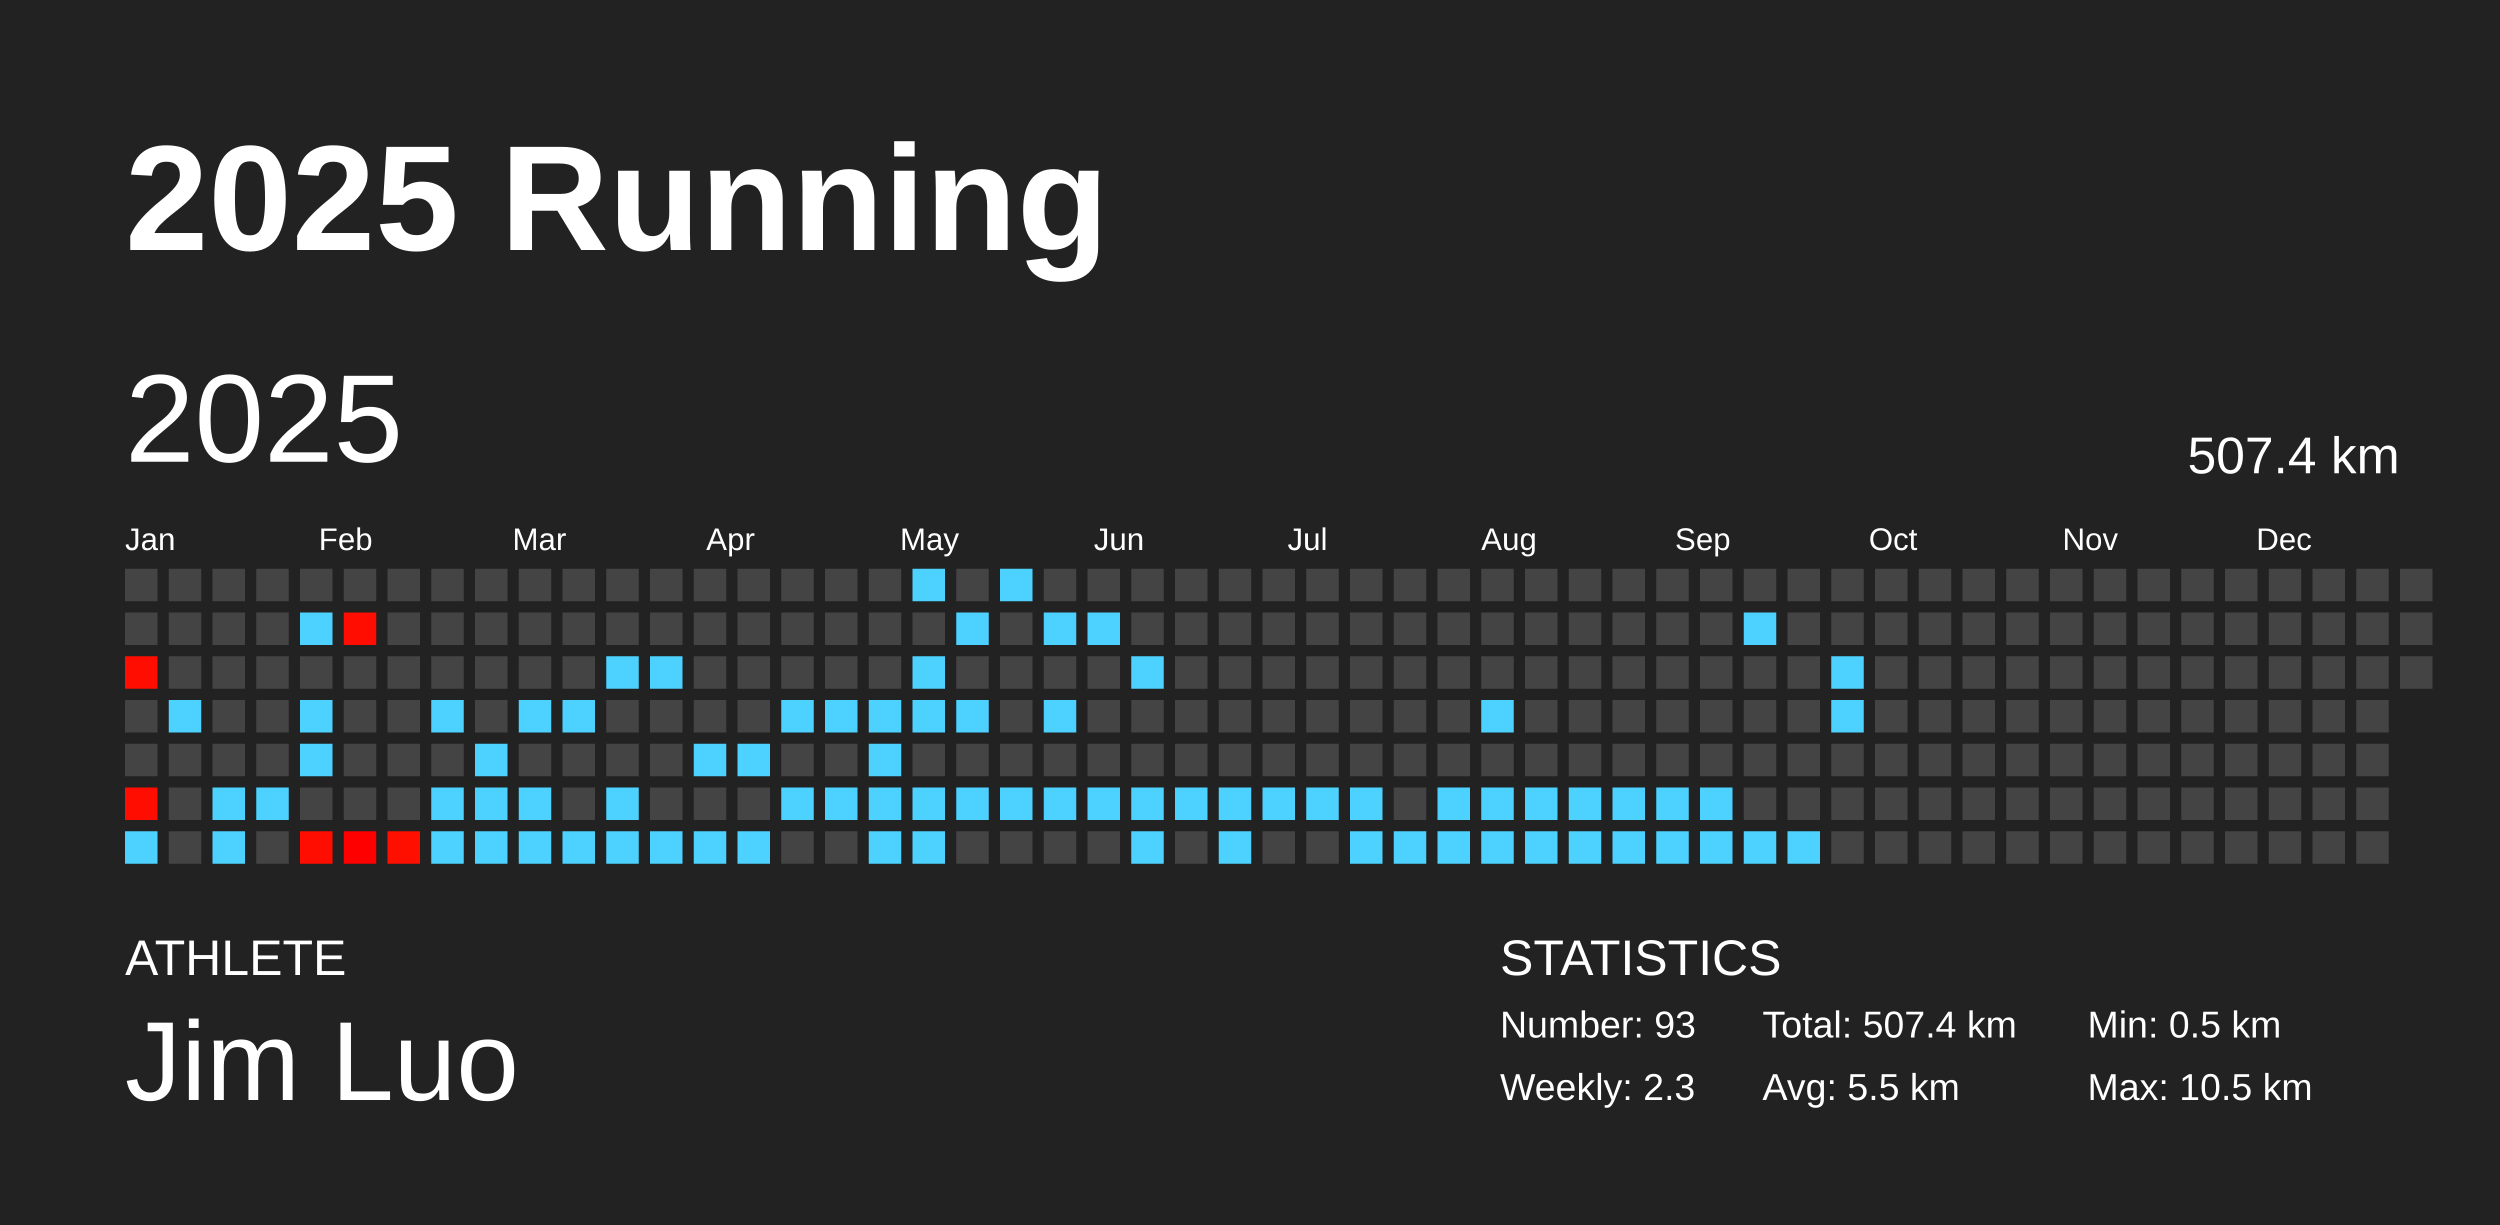
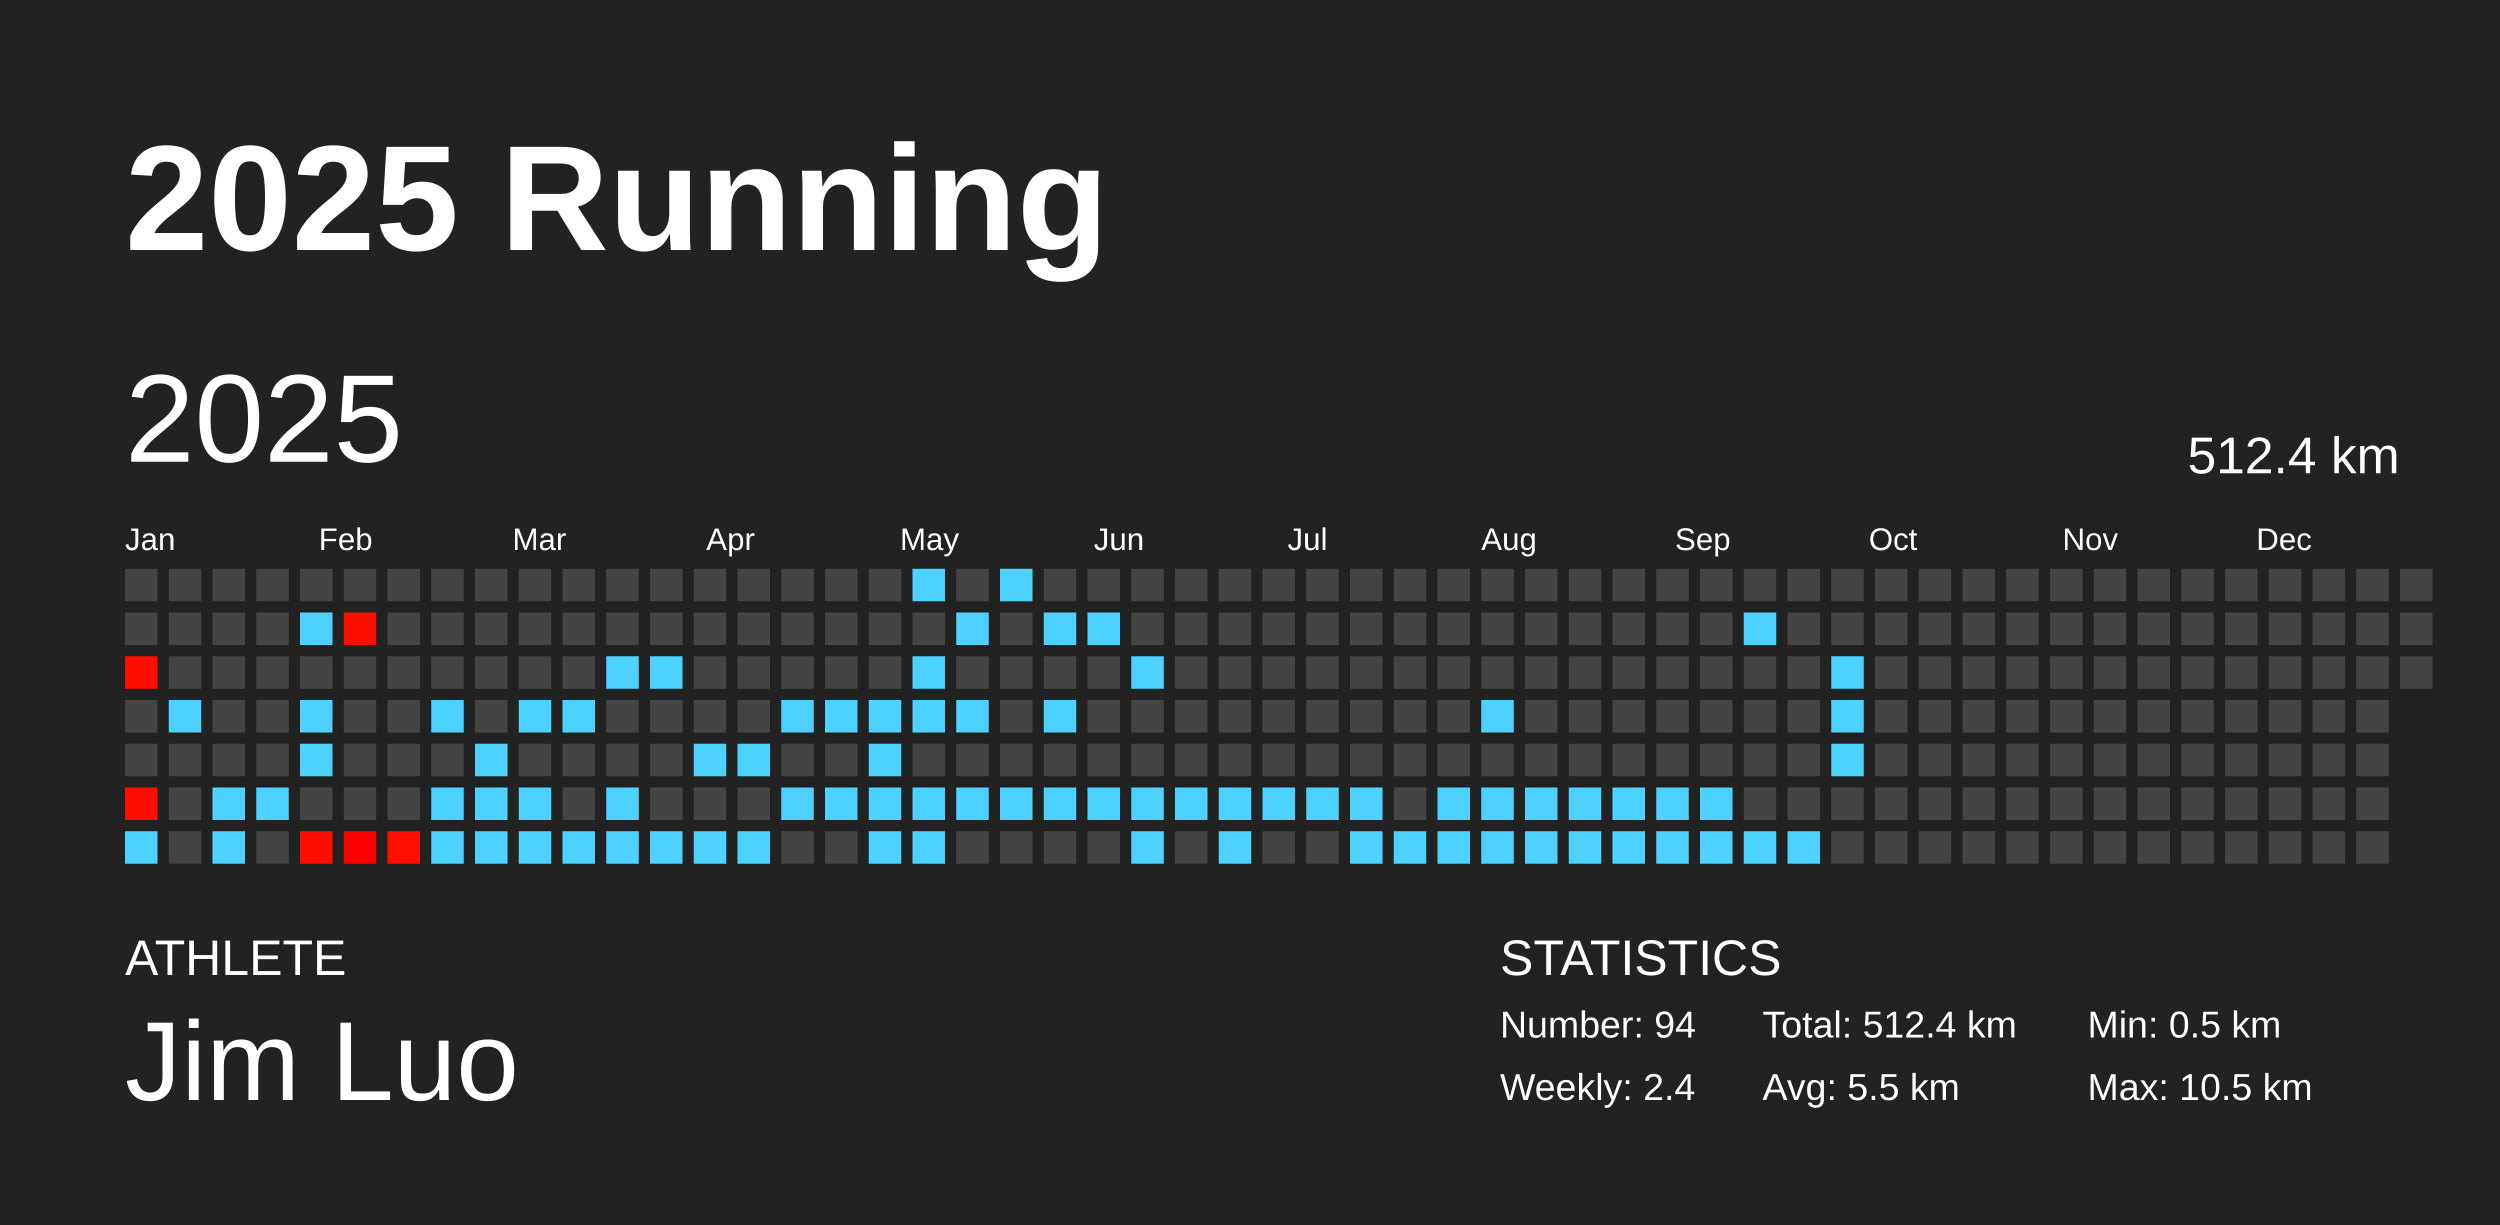
<svg xmlns="http://www.w3.org/2000/svg" baseProfile="full" height="98mm" version="1.1" viewBox="0,0,200,98" width="200mm">
  <defs />
  <rect fill="#222222" height="98" width="200" x="0" y="0" />
  <text fill="#FFFFFF" style="font-size:12px; font-family:Arial; font-weight:bold;" x="10" y="20">2025 Running</text>
  <text fill="#FFFFFF" style="font-size:4px; font-family:Arial" x="10" y="78">ATHLETE</text>
  <text fill="#FFFFFF" style="font-size:9px; font-family:Arial" x="10" y="88">Jim Luo</text>
  <text fill="#FFFFFF" style="font-size:4px; font-family:Arial" x="120" y="78">STATISTICS</text>
-   <text fill="#FFFFFF" style="font-size:3px; font-family:Arial" x="120" y="83">Number: 93</text>
-   <text fill="#FFFFFF" style="font-size:3px; font-family:Arial" x="120" y="88">Weekly: 2.3</text>
-   <text fill="#FFFFFF" style="font-size:3px; font-family:Arial" x="141" y="83">Total: 507.4 km</text>
+   <text fill="#FFFFFF" style="font-size:3px; font-family:Arial" x="120" y="83">Number: 94</text>
+   <text fill="#FFFFFF" style="font-size:3px; font-family:Arial" x="120" y="88">Weekly: 2.4</text>
+   <text fill="#FFFFFF" style="font-size:3px; font-family:Arial" x="141" y="83">Total: 512.4 km</text>
  <text fill="#FFFFFF" style="font-size:3px; font-family:Arial" x="141" y="88">Avg: 5.5 km</text>
  <text fill="#FFFFFF" style="font-size:3px; font-family:Arial" x="167" y="83">Min: 0.5 km</text>
  <text fill="#FFFFFF" style="font-size:3px; font-family:Arial" x="167" y="88">Max: 10.5 km</text>
  <text dominant-baseline="hanging" fill="#FFFFFF" style="font-size:10.0px; font-family:Arial;" x="10" y="30">2025</text>
-   <text dominant-baseline="hanging" fill="#FFFFFF" style="font-size:4.125px; font-family:Arial;" x="175" y="35">507.4 km</text>
+   <text dominant-baseline="hanging" fill="#FFFFFF" style="font-size:4.125px; font-family:Arial;" x="175" y="35">512.4 km</text>
  <text fill="#FFFFFF" style="font-size:2.5px; font-family:Arial" x="10.0" y="44">Jan</text>
  <text fill="#FFFFFF" style="font-size:2.5px; font-family:Arial" x="25.5" y="44">Feb</text>
  <text fill="#FFFFFF" style="font-size:2.5px; font-family:Arial" x="41.0" y="44">Mar</text>
  <text fill="#FFFFFF" style="font-size:2.5px; font-family:Arial" x="56.5" y="44">Apr</text>
  <text fill="#FFFFFF" style="font-size:2.5px; font-family:Arial" x="72.0" y="44">May</text>
  <text fill="#FFFFFF" style="font-size:2.5px; font-family:Arial" x="87.5" y="44">Jun</text>
  <text fill="#FFFFFF" style="font-size:2.5px; font-family:Arial" x="103.0" y="44">Jul</text>
  <text fill="#FFFFFF" style="font-size:2.5px; font-family:Arial" x="118.5" y="44">Aug</text>
  <text fill="#FFFFFF" style="font-size:2.5px; font-family:Arial" x="134.0" y="44">Sep</text>
  <text fill="#FFFFFF" style="font-size:2.5px; font-family:Arial" x="149.5" y="44">Oct</text>
  <text fill="#FFFFFF" style="font-size:2.5px; font-family:Arial" x="165.0" y="44">Nov</text>
  <text fill="#FFFFFF" style="font-size:2.5px; font-family:Arial" x="180.5" y="44">Dec</text>
  <rect fill="#444444" height="2.6" width="2.6" x="10.0" y="45.5" />
  <rect fill="#444444" height="2.6" width="2.6" x="10.0" y="49.0" />
  <rect fill="#ff0d00" height="2.6" width="2.6" x="10.0" y="52.5" />
  <rect fill="#444444" height="2.6" width="2.6" x="10.0" y="56.0" />
  <rect fill="#444444" height="2.6" width="2.6" x="10.0" y="59.5" />
  <rect fill="#ff0d00" height="2.6" width="2.6" x="10.0" y="63.0" />
  <rect fill="#4dd2ff" height="2.6" width="2.6" x="10.0" y="66.5" />
  <rect fill="#444444" height="2.6" width="2.6" x="13.5" y="45.5" />
  <rect fill="#444444" height="2.6" width="2.6" x="13.5" y="49.0" />
  <rect fill="#444444" height="2.6" width="2.6" x="13.5" y="52.5" />
  <rect fill="#4dd2ff" height="2.6" width="2.6" x="13.5" y="56.0" />
  <rect fill="#444444" height="2.6" width="2.6" x="13.5" y="59.5" />
  <rect fill="#444444" height="2.6" width="2.6" x="13.5" y="63.0" />
  <rect fill="#444444" height="2.6" width="2.6" x="13.5" y="66.5" />
  <rect fill="#444444" height="2.6" width="2.6" x="17.0" y="45.5" />
  <rect fill="#444444" height="2.6" width="2.6" x="17.0" y="49.0" />
  <rect fill="#444444" height="2.6" width="2.6" x="17.0" y="52.5" />
  <rect fill="#444444" height="2.6" width="2.6" x="17.0" y="56.0" />
  <rect fill="#444444" height="2.6" width="2.6" x="17.0" y="59.5" />
  <rect fill="#4dd2ff" height="2.6" width="2.6" x="17.0" y="63.0" />
  <rect fill="#4dd2ff" height="2.6" width="2.6" x="17.0" y="66.5" />
  <rect fill="#444444" height="2.6" width="2.6" x="20.5" y="45.5" />
  <rect fill="#444444" height="2.6" width="2.6" x="20.5" y="49.0" />
  <rect fill="#444444" height="2.6" width="2.6" x="20.5" y="52.5" />
  <rect fill="#444444" height="2.6" width="2.6" x="20.5" y="56.0" />
  <rect fill="#444444" height="2.6" width="2.6" x="20.5" y="59.5" />
  <rect fill="#4dd2ff" height="2.6" width="2.6" x="20.5" y="63.0" />
  <rect fill="#444444" height="2.6" width="2.6" x="20.5" y="66.5" />
  <rect fill="#444444" height="2.6" width="2.6" x="24.0" y="45.5" />
  <rect fill="#4dd2ff" height="2.6" width="2.6" x="24.0" y="49.0" />
  <rect fill="#444444" height="2.6" width="2.6" x="24.0" y="52.5" />
  <rect fill="#4dd2ff" height="2.6" width="2.6" x="24.0" y="56.0" />
  <rect fill="#4dd2ff" height="2.6" width="2.6" x="24.0" y="59.5" />
  <rect fill="#444444" height="2.6" width="2.6" x="24.0" y="63.0" />
  <rect fill="#ff0d00" height="2.6" width="2.6" x="24.0" y="66.5" />
  <rect fill="#444444" height="2.6" width="2.6" x="27.5" y="45.5" />
  <rect fill="#ff0d00" height="2.6" width="2.6" x="27.5" y="49.0" />
  <rect fill="#444444" height="2.6" width="2.6" x="27.5" y="52.5" />
  <rect fill="#444444" height="2.6" width="2.6" x="27.5" y="56.0" />
  <rect fill="#444444" height="2.6" width="2.6" x="27.5" y="59.5" />
  <rect fill="#444444" height="2.6" width="2.6" x="27.5" y="63.0" />
  <rect fill="#ff0000" height="2.6" width="2.6" x="27.5" y="66.5" />
  <rect fill="#444444" height="2.6" width="2.6" x="31.0" y="45.5" />
  <rect fill="#444444" height="2.6" width="2.6" x="31.0" y="49.0" />
  <rect fill="#444444" height="2.6" width="2.6" x="31.0" y="52.5" />
  <rect fill="#444444" height="2.6" width="2.6" x="31.0" y="56.0" />
  <rect fill="#444444" height="2.6" width="2.6" x="31.0" y="59.5" />
  <rect fill="#444444" height="2.6" width="2.6" x="31.0" y="63.0" />
  <rect fill="#ff0f00" height="2.6" width="2.6" x="31.0" y="66.5" />
  <rect fill="#444444" height="2.6" width="2.6" x="34.5" y="45.5" />
  <rect fill="#444444" height="2.6" width="2.6" x="34.5" y="49.0" />
  <rect fill="#444444" height="2.6" width="2.6" x="34.5" y="52.5" />
  <rect fill="#4dd2ff" height="2.6" width="2.6" x="34.5" y="56.0" />
  <rect fill="#444444" height="2.6" width="2.6" x="34.5" y="59.5" />
  <rect fill="#4dd2ff" height="2.6" width="2.6" x="34.5" y="63.0" />
  <rect fill="#4dd2ff" height="2.6" width="2.6" x="34.5" y="66.5" />
  <rect fill="#444444" height="2.6" width="2.6" x="38.0" y="45.5" />
  <rect fill="#444444" height="2.6" width="2.6" x="38.0" y="49.0" />
  <rect fill="#444444" height="2.6" width="2.6" x="38.0" y="52.5" />
  <rect fill="#444444" height="2.6" width="2.6" x="38.0" y="56.0" />
  <rect fill="#4dd2ff" height="2.6" width="2.6" x="38.0" y="59.5" />
  <rect fill="#4dd2ff" height="2.6" width="2.6" x="38.0" y="63.0" />
  <rect fill="#4dd2ff" height="2.6" width="2.6" x="38.0" y="66.5" />
  <rect fill="#444444" height="2.6" width="2.6" x="41.5" y="45.5" />
  <rect fill="#444444" height="2.6" width="2.6" x="41.5" y="49.0" />
  <rect fill="#444444" height="2.6" width="2.6" x="41.5" y="52.5" />
  <rect fill="#4dd2ff" height="2.6" width="2.6" x="41.5" y="56.0" />
  <rect fill="#444444" height="2.6" width="2.6" x="41.5" y="59.5" />
  <rect fill="#4dd2ff" height="2.6" width="2.6" x="41.5" y="63.0" />
  <rect fill="#4dd2ff" height="2.6" width="2.6" x="41.5" y="66.5" />
  <rect fill="#444444" height="2.6" width="2.6" x="45.0" y="45.5" />
  <rect fill="#444444" height="2.6" width="2.6" x="45.0" y="49.0" />
  <rect fill="#444444" height="2.6" width="2.6" x="45.0" y="52.5" />
  <rect fill="#4dd2ff" height="2.6" width="2.6" x="45.0" y="56.0" />
  <rect fill="#444444" height="2.6" width="2.6" x="45.0" y="59.5" />
  <rect fill="#444444" height="2.6" width="2.6" x="45.0" y="63.0" />
  <rect fill="#4dd2ff" height="2.6" width="2.6" x="45.0" y="66.5" />
  <rect fill="#444444" height="2.6" width="2.6" x="48.5" y="45.5" />
  <rect fill="#444444" height="2.6" width="2.6" x="48.5" y="49.0" />
  <rect fill="#4dd2ff" height="2.6" width="2.6" x="48.5" y="52.5" />
  <rect fill="#444444" height="2.6" width="2.6" x="48.5" y="56.0" />
  <rect fill="#444444" height="2.6" width="2.6" x="48.5" y="59.5" />
  <rect fill="#4dd2ff" height="2.6" width="2.6" x="48.5" y="63.0" />
  <rect fill="#4dd2ff" height="2.6" width="2.6" x="48.5" y="66.5" />
  <rect fill="#444444" height="2.6" width="2.6" x="52.0" y="45.5" />
  <rect fill="#444444" height="2.6" width="2.6" x="52.0" y="49.0" />
  <rect fill="#4dd2ff" height="2.6" width="2.6" x="52.0" y="52.5" />
  <rect fill="#444444" height="2.6" width="2.6" x="52.0" y="56.0" />
  <rect fill="#444444" height="2.6" width="2.6" x="52.0" y="59.5" />
  <rect fill="#444444" height="2.6" width="2.6" x="52.0" y="63.0" />
  <rect fill="#4dd2ff" height="2.6" width="2.6" x="52.0" y="66.5" />
  <rect fill="#444444" height="2.6" width="2.6" x="55.5" y="45.5" />
  <rect fill="#444444" height="2.6" width="2.6" x="55.5" y="49.0" />
  <rect fill="#444444" height="2.6" width="2.6" x="55.5" y="52.5" />
  <rect fill="#444444" height="2.6" width="2.6" x="55.5" y="56.0" />
  <rect fill="#4dd2ff" height="2.6" width="2.6" x="55.5" y="59.5" />
  <rect fill="#444444" height="2.6" width="2.6" x="55.5" y="63.0" />
  <rect fill="#4dd2ff" height="2.6" width="2.6" x="55.5" y="66.5" />
  <rect fill="#444444" height="2.6" width="2.6" x="59.0" y="45.5" />
  <rect fill="#444444" height="2.6" width="2.6" x="59.0" y="49.0" />
  <rect fill="#444444" height="2.6" width="2.6" x="59.0" y="52.5" />
  <rect fill="#444444" height="2.6" width="2.6" x="59.0" y="56.0" />
  <rect fill="#4dd2ff" height="2.6" width="2.6" x="59.0" y="59.5" />
  <rect fill="#444444" height="2.6" width="2.6" x="59.0" y="63.0" />
  <rect fill="#4dd2ff" height="2.6" width="2.6" x="59.0" y="66.5" />
  <rect fill="#444444" height="2.6" width="2.6" x="62.5" y="45.5" />
  <rect fill="#444444" height="2.6" width="2.6" x="62.5" y="49.0" />
  <rect fill="#444444" height="2.6" width="2.6" x="62.5" y="52.5" />
  <rect fill="#4dd2ff" height="2.6" width="2.6" x="62.5" y="56.0" />
  <rect fill="#444444" height="2.6" width="2.6" x="62.5" y="59.5" />
  <rect fill="#4dd2ff" height="2.6" width="2.6" x="62.5" y="63.0" />
  <rect fill="#444444" height="2.6" width="2.6" x="62.5" y="66.5" />
  <rect fill="#444444" height="2.6" width="2.6" x="66.0" y="45.5" />
  <rect fill="#444444" height="2.6" width="2.6" x="66.0" y="49.0" />
  <rect fill="#444444" height="2.6" width="2.6" x="66.0" y="52.5" />
  <rect fill="#4dd2ff" height="2.6" width="2.6" x="66.0" y="56.0" />
  <rect fill="#444444" height="2.6" width="2.6" x="66.0" y="59.5" />
  <rect fill="#4dd2ff" height="2.6" width="2.6" x="66.0" y="63.0" />
  <rect fill="#444444" height="2.6" width="2.6" x="66.0" y="66.5" />
  <rect fill="#444444" height="2.6" width="2.6" x="69.5" y="45.5" />
  <rect fill="#444444" height="2.6" width="2.6" x="69.5" y="49.0" />
  <rect fill="#444444" height="2.6" width="2.6" x="69.5" y="52.5" />
  <rect fill="#4dd2ff" height="2.6" width="2.6" x="69.5" y="56.0" />
  <rect fill="#4dd2ff" height="2.6" width="2.6" x="69.5" y="59.5" />
  <rect fill="#4dd2ff" height="2.6" width="2.6" x="69.5" y="63.0" />
  <rect fill="#4dd2ff" height="2.6" width="2.6" x="69.5" y="66.5" />
  <rect fill="#4dd2ff" height="2.6" width="2.6" x="73.0" y="45.5" />
  <rect fill="#444444" height="2.6" width="2.6" x="73.0" y="49.0" />
  <rect fill="#4dd2ff" height="2.6" width="2.6" x="73.0" y="52.5" />
  <rect fill="#4dd2ff" height="2.6" width="2.6" x="73.0" y="56.0" />
  <rect fill="#444444" height="2.6" width="2.6" x="73.0" y="59.5" />
  <rect fill="#4dd2ff" height="2.6" width="2.6" x="73.0" y="63.0" />
  <rect fill="#4dd2ff" height="2.6" width="2.6" x="73.0" y="66.5" />
  <rect fill="#444444" height="2.6" width="2.6" x="76.5" y="45.5" />
  <rect fill="#4dd2ff" height="2.6" width="2.6" x="76.5" y="49.0" />
  <rect fill="#444444" height="2.6" width="2.6" x="76.5" y="52.5" />
  <rect fill="#4dd2ff" height="2.6" width="2.6" x="76.5" y="56.0" />
  <rect fill="#444444" height="2.6" width="2.6" x="76.5" y="59.5" />
  <rect fill="#4dd2ff" height="2.6" width="2.6" x="76.5" y="63.0" />
  <rect fill="#444444" height="2.6" width="2.6" x="76.5" y="66.5" />
  <rect fill="#4dd2ff" height="2.6" width="2.6" x="80.0" y="45.5" />
  <rect fill="#444444" height="2.6" width="2.6" x="80.0" y="49.0" />
  <rect fill="#444444" height="2.6" width="2.6" x="80.0" y="52.5" />
  <rect fill="#444444" height="2.6" width="2.6" x="80.0" y="56.0" />
  <rect fill="#444444" height="2.6" width="2.6" x="80.0" y="59.5" />
  <rect fill="#4dd2ff" height="2.6" width="2.6" x="80.0" y="63.0" />
  <rect fill="#444444" height="2.6" width="2.6" x="80.0" y="66.5" />
  <rect fill="#444444" height="2.6" width="2.6" x="83.5" y="45.5" />
  <rect fill="#4dd2ff" height="2.6" width="2.6" x="83.5" y="49.0" />
  <rect fill="#444444" height="2.6" width="2.6" x="83.5" y="52.5" />
  <rect fill="#4dd2ff" height="2.6" width="2.6" x="83.5" y="56.0" />
  <rect fill="#444444" height="2.6" width="2.6" x="83.5" y="59.5" />
  <rect fill="#4dd2ff" height="2.6" width="2.6" x="83.5" y="63.0" />
  <rect fill="#444444" height="2.6" width="2.6" x="83.5" y="66.5" />
  <rect fill="#444444" height="2.6" width="2.6" x="87.0" y="45.5" />
  <rect fill="#4dd2ff" height="2.6" width="2.6" x="87.0" y="49.0" />
  <rect fill="#444444" height="2.6" width="2.6" x="87.0" y="52.5" />
  <rect fill="#444444" height="2.6" width="2.6" x="87.0" y="56.0" />
  <rect fill="#444444" height="2.6" width="2.6" x="87.0" y="59.5" />
  <rect fill="#4dd2ff" height="2.6" width="2.6" x="87.0" y="63.0" />
  <rect fill="#444444" height="2.6" width="2.6" x="87.0" y="66.5" />
  <rect fill="#444444" height="2.6" width="2.6" x="90.5" y="45.5" />
  <rect fill="#444444" height="2.6" width="2.6" x="90.5" y="49.0" />
  <rect fill="#4dd2ff" height="2.6" width="2.6" x="90.5" y="52.5" />
  <rect fill="#444444" height="2.6" width="2.6" x="90.5" y="56.0" />
  <rect fill="#444444" height="2.6" width="2.6" x="90.5" y="59.5" />
  <rect fill="#4dd2ff" height="2.6" width="2.6" x="90.5" y="63.0" />
  <rect fill="#4dd2ff" height="2.6" width="2.6" x="90.5" y="66.5" />
  <rect fill="#444444" height="2.6" width="2.6" x="94.0" y="45.5" />
  <rect fill="#444444" height="2.6" width="2.6" x="94.0" y="49.0" />
  <rect fill="#444444" height="2.6" width="2.6" x="94.0" y="52.5" />
  <rect fill="#444444" height="2.6" width="2.6" x="94.0" y="56.0" />
  <rect fill="#444444" height="2.6" width="2.6" x="94.0" y="59.5" />
  <rect fill="#4dd2ff" height="2.6" width="2.6" x="94.0" y="63.0" />
  <rect fill="#444444" height="2.6" width="2.6" x="94.0" y="66.5" />
  <rect fill="#444444" height="2.6" width="2.6" x="97.5" y="45.5" />
  <rect fill="#444444" height="2.6" width="2.6" x="97.5" y="49.0" />
  <rect fill="#444444" height="2.6" width="2.6" x="97.5" y="52.5" />
  <rect fill="#444444" height="2.6" width="2.6" x="97.5" y="56.0" />
  <rect fill="#444444" height="2.6" width="2.6" x="97.5" y="59.5" />
  <rect fill="#4dd2ff" height="2.6" width="2.6" x="97.5" y="63.0" />
  <rect fill="#4dd2ff" height="2.6" width="2.6" x="97.5" y="66.5" />
  <rect fill="#444444" height="2.6" width="2.6" x="101.0" y="45.5" />
  <rect fill="#444444" height="2.6" width="2.6" x="101.0" y="49.0" />
  <rect fill="#444444" height="2.6" width="2.6" x="101.0" y="52.5" />
  <rect fill="#444444" height="2.6" width="2.6" x="101.0" y="56.0" />
  <rect fill="#444444" height="2.6" width="2.6" x="101.0" y="59.5" />
  <rect fill="#4dd2ff" height="2.6" width="2.6" x="101.0" y="63.0" />
  <rect fill="#444444" height="2.6" width="2.6" x="101.0" y="66.5" />
  <rect fill="#444444" height="2.6" width="2.6" x="104.5" y="45.5" />
  <rect fill="#444444" height="2.6" width="2.6" x="104.5" y="49.0" />
  <rect fill="#444444" height="2.6" width="2.6" x="104.5" y="52.5" />
  <rect fill="#444444" height="2.6" width="2.6" x="104.5" y="56.0" />
  <rect fill="#444444" height="2.6" width="2.6" x="104.5" y="59.5" />
  <rect fill="#4dd2ff" height="2.6" width="2.6" x="104.5" y="63.0" />
  <rect fill="#444444" height="2.6" width="2.6" x="104.5" y="66.5" />
  <rect fill="#444444" height="2.6" width="2.6" x="108.0" y="45.5" />
  <rect fill="#444444" height="2.6" width="2.6" x="108.0" y="49.0" />
  <rect fill="#444444" height="2.6" width="2.6" x="108.0" y="52.5" />
  <rect fill="#444444" height="2.6" width="2.6" x="108.0" y="56.0" />
  <rect fill="#444444" height="2.6" width="2.6" x="108.0" y="59.5" />
  <rect fill="#4dd2ff" height="2.6" width="2.6" x="108.0" y="63.0" />
  <rect fill="#4dd2ff" height="2.6" width="2.6" x="108.0" y="66.5" />
  <rect fill="#444444" height="2.6" width="2.6" x="111.5" y="45.5" />
  <rect fill="#444444" height="2.6" width="2.6" x="111.5" y="49.0" />
  <rect fill="#444444" height="2.6" width="2.6" x="111.5" y="52.5" />
  <rect fill="#444444" height="2.6" width="2.6" x="111.5" y="56.0" />
  <rect fill="#444444" height="2.6" width="2.6" x="111.5" y="59.5" />
  <rect fill="#444444" height="2.6" width="2.6" x="111.5" y="63.0" />
  <rect fill="#4dd2ff" height="2.6" width="2.6" x="111.5" y="66.5" />
  <rect fill="#444444" height="2.6" width="2.6" x="115.0" y="45.5" />
  <rect fill="#444444" height="2.6" width="2.6" x="115.0" y="49.0" />
  <rect fill="#444444" height="2.6" width="2.6" x="115.0" y="52.5" />
  <rect fill="#444444" height="2.6" width="2.6" x="115.0" y="56.0" />
  <rect fill="#444444" height="2.6" width="2.6" x="115.0" y="59.5" />
  <rect fill="#4dd2ff" height="2.6" width="2.6" x="115.0" y="63.0" />
  <rect fill="#4dd2ff" height="2.6" width="2.6" x="115.0" y="66.5" />
  <rect fill="#444444" height="2.6" width="2.6" x="118.5" y="45.5" />
  <rect fill="#444444" height="2.6" width="2.6" x="118.5" y="49.0" />
  <rect fill="#444444" height="2.6" width="2.6" x="118.5" y="52.5" />
  <rect fill="#4dd2ff" height="2.6" width="2.6" x="118.5" y="56.0" />
  <rect fill="#444444" height="2.6" width="2.6" x="118.5" y="59.5" />
  <rect fill="#4dd2ff" height="2.6" width="2.6" x="118.5" y="63.0" />
  <rect fill="#4dd2ff" height="2.6" width="2.6" x="118.5" y="66.5" />
  <rect fill="#444444" height="2.6" width="2.6" x="122.0" y="45.5" />
  <rect fill="#444444" height="2.6" width="2.6" x="122.0" y="49.0" />
  <rect fill="#444444" height="2.6" width="2.6" x="122.0" y="52.5" />
  <rect fill="#444444" height="2.6" width="2.6" x="122.0" y="56.0" />
  <rect fill="#444444" height="2.6" width="2.6" x="122.0" y="59.5" />
  <rect fill="#4dd2ff" height="2.6" width="2.6" x="122.0" y="63.0" />
  <rect fill="#4dd2ff" height="2.6" width="2.6" x="122.0" y="66.5" />
  <rect fill="#444444" height="2.6" width="2.6" x="125.5" y="45.5" />
  <rect fill="#444444" height="2.6" width="2.6" x="125.5" y="49.0" />
  <rect fill="#444444" height="2.6" width="2.6" x="125.5" y="52.5" />
  <rect fill="#444444" height="2.6" width="2.6" x="125.5" y="56.0" />
  <rect fill="#444444" height="2.6" width="2.6" x="125.5" y="59.5" />
  <rect fill="#4dd2ff" height="2.6" width="2.6" x="125.5" y="63.0" />
  <rect fill="#4dd2ff" height="2.6" width="2.6" x="125.5" y="66.5" />
  <rect fill="#444444" height="2.6" width="2.6" x="129.0" y="45.5" />
  <rect fill="#444444" height="2.6" width="2.6" x="129.0" y="49.0" />
  <rect fill="#444444" height="2.6" width="2.6" x="129.0" y="52.5" />
  <rect fill="#444444" height="2.6" width="2.6" x="129.0" y="56.0" />
  <rect fill="#444444" height="2.6" width="2.6" x="129.0" y="59.5" />
  <rect fill="#4dd2ff" height="2.6" width="2.6" x="129.0" y="63.0" />
  <rect fill="#4dd2ff" height="2.6" width="2.6" x="129.0" y="66.5" />
  <rect fill="#444444" height="2.6" width="2.6" x="132.5" y="45.5" />
  <rect fill="#444444" height="2.6" width="2.6" x="132.5" y="49.0" />
  <rect fill="#444444" height="2.6" width="2.6" x="132.5" y="52.5" />
  <rect fill="#444444" height="2.6" width="2.6" x="132.5" y="56.0" />
  <rect fill="#444444" height="2.6" width="2.6" x="132.5" y="59.5" />
  <rect fill="#4dd2ff" height="2.6" width="2.6" x="132.5" y="63.0" />
  <rect fill="#4dd2ff" height="2.6" width="2.6" x="132.5" y="66.5" />
  <rect fill="#444444" height="2.6" width="2.6" x="136.0" y="45.5" />
  <rect fill="#444444" height="2.6" width="2.6" x="136.0" y="49.0" />
  <rect fill="#444444" height="2.6" width="2.6" x="136.0" y="52.5" />
  <rect fill="#444444" height="2.6" width="2.6" x="136.0" y="56.0" />
  <rect fill="#444444" height="2.6" width="2.6" x="136.0" y="59.5" />
  <rect fill="#4dd2ff" height="2.6" width="2.6" x="136.0" y="63.0" />
  <rect fill="#4dd2ff" height="2.6" width="2.6" x="136.0" y="66.5" />
  <rect fill="#444444" height="2.6" width="2.6" x="139.5" y="45.5" />
  <rect fill="#4dd2ff" height="2.6" width="2.6" x="139.5" y="49.0" />
  <rect fill="#444444" height="2.6" width="2.6" x="139.5" y="52.5" />
  <rect fill="#444444" height="2.6" width="2.6" x="139.5" y="56.0" />
  <rect fill="#444444" height="2.6" width="2.6" x="139.5" y="59.5" />
  <rect fill="#444444" height="2.6" width="2.6" x="139.5" y="63.0" />
  <rect fill="#4dd2ff" height="2.6" width="2.6" x="139.5" y="66.5" />
  <rect fill="#444444" height="2.6" width="2.6" x="143.0" y="45.5" />
  <rect fill="#444444" height="2.6" width="2.6" x="143.0" y="49.0" />
  <rect fill="#444444" height="2.6" width="2.6" x="143.0" y="52.5" />
  <rect fill="#444444" height="2.6" width="2.6" x="143.0" y="56.0" />
  <rect fill="#444444" height="2.6" width="2.6" x="143.0" y="59.5" />
  <rect fill="#444444" height="2.6" width="2.6" x="143.0" y="63.0" />
  <rect fill="#4dd2ff" height="2.6" width="2.6" x="143.0" y="66.5" />
  <rect fill="#444444" height="2.6" width="2.6" x="146.5" y="45.5" />
  <rect fill="#444444" height="2.6" width="2.6" x="146.5" y="49.0" />
  <rect fill="#4dd2ff" height="2.6" width="2.6" x="146.5" y="52.5" />
  <rect fill="#4dd2ff" height="2.6" width="2.6" x="146.5" y="56.0" />
-   <rect fill="#444444" height="2.6" width="2.6" x="146.5" y="59.5" />
+   <rect fill="#4dd2ff" height="2.6" width="2.6" x="146.5" y="59.5" />
  <rect fill="#444444" height="2.6" width="2.6" x="146.5" y="63.0" />
  <rect fill="#444444" height="2.6" width="2.6" x="146.5" y="66.5" />
  <rect fill="#444444" height="2.6" width="2.6" x="150.0" y="45.5" />
  <rect fill="#444444" height="2.6" width="2.6" x="150.0" y="49.0" />
  <rect fill="#444444" height="2.6" width="2.6" x="150.0" y="52.5" />
  <rect fill="#444444" height="2.6" width="2.6" x="150.0" y="56.0" />
  <rect fill="#444444" height="2.6" width="2.6" x="150.0" y="59.5" />
  <rect fill="#444444" height="2.6" width="2.6" x="150.0" y="63.0" />
  <rect fill="#444444" height="2.6" width="2.6" x="150.0" y="66.5" />
  <rect fill="#444444" height="2.6" width="2.6" x="153.5" y="45.5" />
  <rect fill="#444444" height="2.6" width="2.6" x="153.5" y="49.0" />
  <rect fill="#444444" height="2.6" width="2.6" x="153.5" y="52.5" />
  <rect fill="#444444" height="2.6" width="2.6" x="153.5" y="56.0" />
  <rect fill="#444444" height="2.6" width="2.6" x="153.5" y="59.5" />
  <rect fill="#444444" height="2.6" width="2.6" x="153.5" y="63.0" />
  <rect fill="#444444" height="2.6" width="2.6" x="153.5" y="66.5" />
  <rect fill="#444444" height="2.6" width="2.6" x="157.0" y="45.5" />
  <rect fill="#444444" height="2.6" width="2.6" x="157.0" y="49.0" />
  <rect fill="#444444" height="2.6" width="2.6" x="157.0" y="52.5" />
  <rect fill="#444444" height="2.6" width="2.6" x="157.0" y="56.0" />
  <rect fill="#444444" height="2.6" width="2.6" x="157.0" y="59.5" />
  <rect fill="#444444" height="2.6" width="2.6" x="157.0" y="63.0" />
  <rect fill="#444444" height="2.6" width="2.6" x="157.0" y="66.5" />
  <rect fill="#444444" height="2.6" width="2.6" x="160.5" y="45.5" />
  <rect fill="#444444" height="2.6" width="2.6" x="160.5" y="49.0" />
  <rect fill="#444444" height="2.6" width="2.6" x="160.5" y="52.5" />
  <rect fill="#444444" height="2.6" width="2.6" x="160.5" y="56.0" />
  <rect fill="#444444" height="2.6" width="2.6" x="160.5" y="59.5" />
  <rect fill="#444444" height="2.6" width="2.6" x="160.5" y="63.0" />
  <rect fill="#444444" height="2.6" width="2.6" x="160.5" y="66.5" />
  <rect fill="#444444" height="2.6" width="2.6" x="164.0" y="45.5" />
  <rect fill="#444444" height="2.6" width="2.6" x="164.0" y="49.0" />
  <rect fill="#444444" height="2.6" width="2.6" x="164.0" y="52.5" />
  <rect fill="#444444" height="2.6" width="2.6" x="164.0" y="56.0" />
  <rect fill="#444444" height="2.6" width="2.6" x="164.0" y="59.5" />
  <rect fill="#444444" height="2.6" width="2.6" x="164.0" y="63.0" />
  <rect fill="#444444" height="2.6" width="2.6" x="164.0" y="66.5" />
  <rect fill="#444444" height="2.6" width="2.6" x="167.5" y="45.5" />
  <rect fill="#444444" height="2.6" width="2.6" x="167.5" y="49.0" />
  <rect fill="#444444" height="2.6" width="2.6" x="167.5" y="52.5" />
  <rect fill="#444444" height="2.6" width="2.6" x="167.5" y="56.0" />
  <rect fill="#444444" height="2.6" width="2.6" x="167.5" y="59.5" />
  <rect fill="#444444" height="2.6" width="2.6" x="167.5" y="63.0" />
  <rect fill="#444444" height="2.6" width="2.6" x="167.5" y="66.5" />
  <rect fill="#444444" height="2.6" width="2.6" x="171.0" y="45.5" />
  <rect fill="#444444" height="2.6" width="2.6" x="171.0" y="49.0" />
  <rect fill="#444444" height="2.6" width="2.6" x="171.0" y="52.5" />
  <rect fill="#444444" height="2.6" width="2.6" x="171.0" y="56.0" />
  <rect fill="#444444" height="2.6" width="2.6" x="171.0" y="59.5" />
  <rect fill="#444444" height="2.6" width="2.6" x="171.0" y="63.0" />
  <rect fill="#444444" height="2.6" width="2.6" x="171.0" y="66.5" />
  <rect fill="#444444" height="2.6" width="2.6" x="174.5" y="45.5" />
  <rect fill="#444444" height="2.6" width="2.6" x="174.5" y="49.0" />
  <rect fill="#444444" height="2.6" width="2.6" x="174.5" y="52.5" />
  <rect fill="#444444" height="2.6" width="2.6" x="174.5" y="56.0" />
  <rect fill="#444444" height="2.6" width="2.6" x="174.5" y="59.5" />
  <rect fill="#444444" height="2.6" width="2.6" x="174.5" y="63.0" />
  <rect fill="#444444" height="2.6" width="2.6" x="174.5" y="66.5" />
  <rect fill="#444444" height="2.6" width="2.6" x="178.0" y="45.5" />
  <rect fill="#444444" height="2.6" width="2.6" x="178.0" y="49.0" />
  <rect fill="#444444" height="2.6" width="2.6" x="178.0" y="52.5" />
  <rect fill="#444444" height="2.6" width="2.6" x="178.0" y="56.0" />
  <rect fill="#444444" height="2.6" width="2.6" x="178.0" y="59.5" />
  <rect fill="#444444" height="2.6" width="2.6" x="178.0" y="63.0" />
  <rect fill="#444444" height="2.6" width="2.6" x="178.0" y="66.5" />
  <rect fill="#444444" height="2.6" width="2.6" x="181.5" y="45.5" />
  <rect fill="#444444" height="2.6" width="2.6" x="181.5" y="49.0" />
  <rect fill="#444444" height="2.6" width="2.6" x="181.5" y="52.5" />
  <rect fill="#444444" height="2.6" width="2.6" x="181.5" y="56.0" />
  <rect fill="#444444" height="2.6" width="2.6" x="181.5" y="59.5" />
  <rect fill="#444444" height="2.6" width="2.6" x="181.5" y="63.0" />
  <rect fill="#444444" height="2.6" width="2.6" x="181.5" y="66.5" />
  <rect fill="#444444" height="2.6" width="2.6" x="185.0" y="45.5" />
  <rect fill="#444444" height="2.6" width="2.6" x="185.0" y="49.0" />
  <rect fill="#444444" height="2.6" width="2.6" x="185.0" y="52.5" />
  <rect fill="#444444" height="2.6" width="2.6" x="185.0" y="56.0" />
  <rect fill="#444444" height="2.6" width="2.6" x="185.0" y="59.5" />
  <rect fill="#444444" height="2.6" width="2.6" x="185.0" y="63.0" />
  <rect fill="#444444" height="2.6" width="2.6" x="185.0" y="66.5" />
  <rect fill="#444444" height="2.6" width="2.6" x="188.5" y="45.5" />
  <rect fill="#444444" height="2.6" width="2.6" x="188.5" y="49.0" />
  <rect fill="#444444" height="2.6" width="2.6" x="188.5" y="52.5" />
  <rect fill="#444444" height="2.6" width="2.6" x="188.5" y="56.0" />
  <rect fill="#444444" height="2.6" width="2.6" x="188.5" y="59.5" />
  <rect fill="#444444" height="2.6" width="2.6" x="188.5" y="63.0" />
  <rect fill="#444444" height="2.6" width="2.6" x="188.5" y="66.5" />
  <rect fill="#444444" height="2.6" width="2.6" x="192.0" y="45.5" />
  <rect fill="#444444" height="2.6" width="2.6" x="192.0" y="49.0" />
  <rect fill="#444444" height="2.6" width="2.6" x="192.0" y="52.5" />
</svg>
